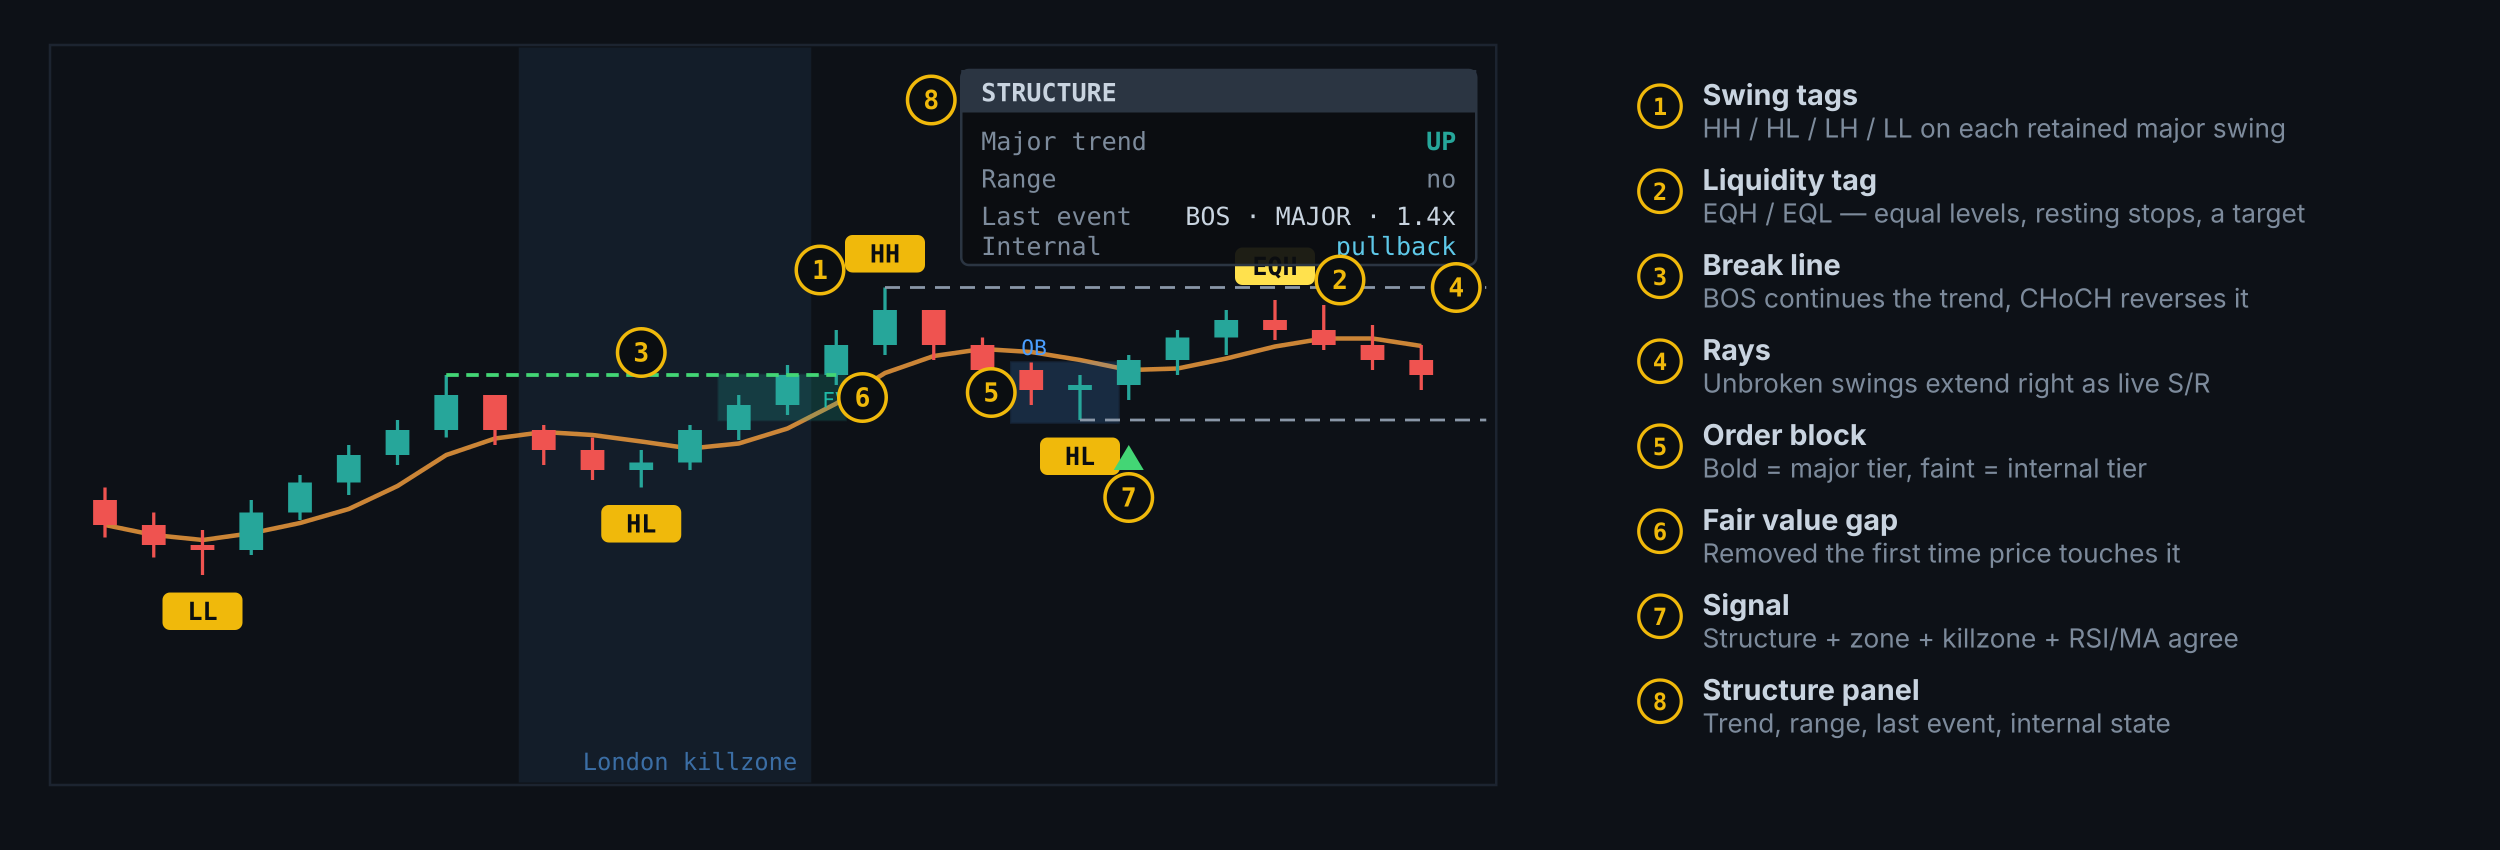
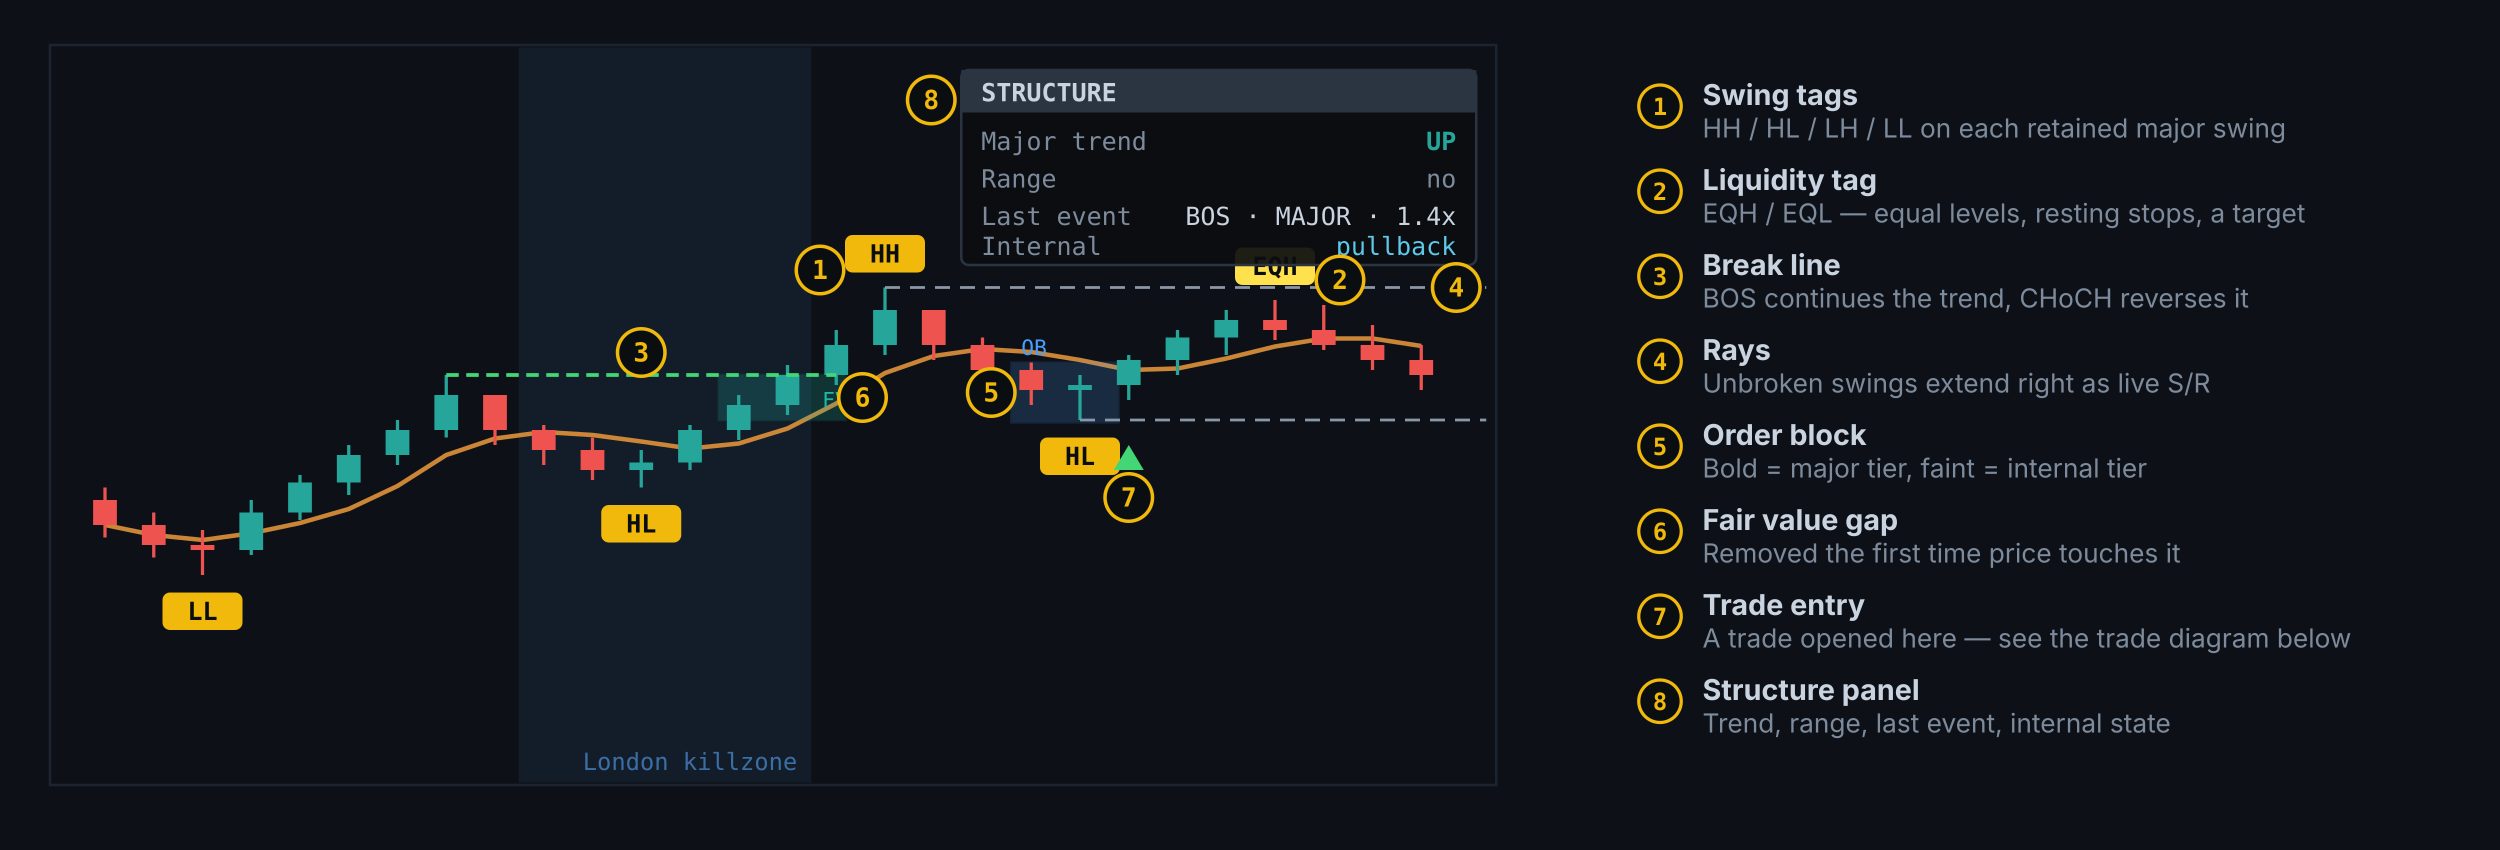
<svg xmlns="http://www.w3.org/2000/svg" viewBox="0 0 1000 340" width="1000" role="img" aria-label="Annotated chart showing what the ICT + RSI/MA indicator draws">
  <rect width="1000" height="340" fill="#0d1117" />
  <rect x="20" y="18" width="578.5" height="296" fill="none" stroke="#1c2430" />
  <rect x="207.5" y="19" width="117" height="294" fill="#3b6ea5" opacity="0.13" />
  <text x="276" y="308" font-size="9.5" fill="#3b6ea5" text-anchor="middle" font-family="ui-monospace,monospace">London killzone</text>
  <polyline fill="none" stroke="#e0913a" stroke-width="1.8" opacity="0.9" points="42,210.0 61.5,214.0 81,216.0 100.5,213.3 120,209.2 139.5,203.6 159,194.4 178.5,182.0 198,175.4 217.5,172.8 237,174.0 256.5,176.6 276,179.4 295.5,177.4 315,171.4 334.5,161.4 354,149.2 373.5,142.4 393,139.6 412.5,140.8 432,144.0 451.5,148.0 471,147.4 490.5,143.4 510,138.6 529.5,135.4 549,135.4 568.5,138.4" />
  <rect x="287.5" y="150" width="50.7" height="18" fill="#1fb8a6" opacity="0.2" stroke="#1fb8a6" stroke-opacity="0.65" />
  <text x="328.85" y="163" font-size="8.5" fill="#1fb8a6" font-family="ui-monospace,monospace">FVG</text>
  <rect x="404.5" y="145" width="42.9" height="24" fill="#4a9eff" opacity="0.18" stroke="#4a9eff" stroke-opacity="0.7" />
  <text x="408.5" y="142" font-size="8.5" fill="#4a9eff" font-family="ui-monospace,monospace">OB</text>
  <line x1="42" y1="195" x2="42" y2="215" stroke="#ef5350" stroke-width="1.3" />
  <rect x="37.25" y="200" width="9.5" height="10" fill="#ef5350" />
  <line x1="61.5" y1="205" x2="61.5" y2="223" stroke="#ef5350" stroke-width="1.3" />
  <rect x="56.75" y="210" width="9.5" height="8" fill="#ef5350" />
  <line x1="81" y1="212" x2="81" y2="230" stroke="#ef5350" stroke-width="1.3" />
  <rect x="76.25" y="218" width="9.5" height="2" fill="#ef5350" />
  <line x1="100.5" y1="200" x2="100.5" y2="222" stroke="#26a69a" stroke-width="1.3" />
  <rect x="95.75" y="205" width="9.5" height="15" fill="#26a69a" />
  <line x1="120" y1="190" x2="120" y2="208" stroke="#26a69a" stroke-width="1.3" />
  <rect x="115.25" y="193" width="9.5" height="12" fill="#26a69a" />
  <line x1="139.5" y1="178" x2="139.5" y2="198" stroke="#26a69a" stroke-width="1.3" />
  <rect x="134.75" y="182" width="9.5" height="11" fill="#26a69a" />
  <line x1="159" y1="168" x2="159" y2="186" stroke="#26a69a" stroke-width="1.3" />
  <rect x="154.25" y="172" width="9.5" height="10" fill="#26a69a" />
  <line x1="178.5" y1="150" x2="178.5" y2="175" stroke="#26a69a" stroke-width="1.3" />
  <rect x="173.75" y="158" width="9.5" height="14" fill="#26a69a" />
  <line x1="198" y1="160" x2="198" y2="178" stroke="#ef5350" stroke-width="1.3" />
  <rect x="193.25" y="158" width="9.5" height="14" fill="#ef5350" />
  <line x1="217.5" y1="170" x2="217.5" y2="186" stroke="#ef5350" stroke-width="1.3" />
  <rect x="212.75" y="172" width="9.5" height="8" fill="#ef5350" />
  <line x1="237" y1="175" x2="237" y2="192" stroke="#ef5350" stroke-width="1.3" />
  <rect x="232.25" y="180" width="9.5" height="8" fill="#ef5350" />
  <line x1="256.5" y1="180" x2="256.5" y2="195" stroke="#26a69a" stroke-width="1.3" />
  <rect x="251.75" y="185" width="9.5" height="3" fill="#26a69a" />
  <line x1="276" y1="170" x2="276" y2="188" stroke="#26a69a" stroke-width="1.3" />
  <rect x="271.25" y="172" width="9.5" height="13" fill="#26a69a" />
  <line x1="295.5" y1="158" x2="295.5" y2="176" stroke="#26a69a" stroke-width="1.3" />
  <rect x="290.75" y="162" width="9.5" height="10" fill="#26a69a" />
  <line x1="315" y1="146" x2="315" y2="166" stroke="#26a69a" stroke-width="1.3" />
  <rect x="310.25" y="150" width="9.5" height="12" fill="#26a69a" />
  <line x1="334.5" y1="132" x2="334.5" y2="154" stroke="#26a69a" stroke-width="1.3" />
  <rect x="329.75" y="138" width="9.5" height="12" fill="#26a69a" />
  <line x1="354" y1="115" x2="354" y2="142" stroke="#26a69a" stroke-width="1.3" />
  <rect x="349.25" y="124" width="9.5" height="14" fill="#26a69a" />
  <line x1="373.5" y1="125" x2="373.5" y2="144" stroke="#ef5350" stroke-width="1.3" />
  <rect x="368.75" y="124" width="9.5" height="14" fill="#ef5350" />
  <line x1="393" y1="135" x2="393" y2="154" stroke="#ef5350" stroke-width="1.3" />
  <rect x="388.25" y="138" width="9.5" height="10" fill="#ef5350" />
  <line x1="412.5" y1="145" x2="412.5" y2="162" stroke="#ef5350" stroke-width="1.3" />
  <rect x="407.75" y="148" width="9.5" height="8" fill="#ef5350" />
  <line x1="432" y1="150" x2="432" y2="168" stroke="#26a69a" stroke-width="1.3" />
  <rect x="427.25" y="154" width="9.5" height="2" fill="#26a69a" />
  <line x1="451.5" y1="142" x2="451.5" y2="160" stroke="#26a69a" stroke-width="1.3" />
  <rect x="446.75" y="144" width="9.5" height="10" fill="#26a69a" />
  <line x1="471" y1="132" x2="471" y2="150" stroke="#26a69a" stroke-width="1.3" />
  <rect x="466.25" y="135" width="9.5" height="9" fill="#26a69a" />
  <line x1="490.5" y1="124" x2="490.5" y2="142" stroke="#26a69a" stroke-width="1.3" />
  <rect x="485.75" y="128" width="9.5" height="7" fill="#26a69a" />
  <line x1="510" y1="120" x2="510" y2="136" stroke="#ef5350" stroke-width="1.3" />
  <rect x="505.25" y="128" width="9.5" height="4" fill="#ef5350" />
  <line x1="529.5" y1="122" x2="529.5" y2="140" stroke="#ef5350" stroke-width="1.3" />
  <rect x="524.75" y="132" width="9.5" height="6" fill="#ef5350" />
  <line x1="549" y1="130" x2="549" y2="148" stroke="#ef5350" stroke-width="1.3" />
  <rect x="544.25" y="138" width="9.5" height="6" fill="#ef5350" />
  <line x1="568.5" y1="138" x2="568.5" y2="156" stroke="#ef5350" stroke-width="1.3" />
  <rect x="563.75" y="144" width="9.5" height="6" fill="#ef5350" />
  <line x1="354" y1="115" x2="594.5" y2="115" stroke="#8a97a8" stroke-width="1.1" stroke-dasharray="6 4" />
  <line x1="432" y1="168" x2="594.5" y2="168" stroke="#8a97a8" stroke-width="1.1" stroke-dasharray="6 4" />
  <line x1="178.5" y1="150" x2="334.5" y2="150" stroke="#43d675" stroke-width="1.5" stroke-dasharray="5 3" />
  <text x="256.5" y="146" font-size="9.5" font-weight="700" fill="#43d675" text-anchor="middle" font-family="ui-monospace,monospace">BOS</text>
  <rect x="65" y="237" width="32" height="15" rx="3" fill="#f0b90b" />
  <text x="81" y="248" font-size="10" font-weight="700" fill="#0b0e11" text-anchor="middle" font-family="ui-monospace,SFMono-Regular,Menlo,monospace">LL</text>
  <rect x="240.5" y="202" width="32" height="15" rx="3" fill="#f0b90b" />
  <text x="256.5" y="213" font-size="10" font-weight="700" fill="#0b0e11" text-anchor="middle" font-family="ui-monospace,SFMono-Regular,Menlo,monospace">HL</text>
  <rect x="338" y="94" width="32" height="15" rx="3" fill="#f0b90b" />
  <text x="354" y="105" font-size="10" font-weight="700" fill="#0b0e11" text-anchor="middle" font-family="ui-monospace,SFMono-Regular,Menlo,monospace">HH</text>
  <rect x="416" y="175" width="32" height="15" rx="3" fill="#f0b90b" />
  <text x="432" y="186" font-size="10" font-weight="700" fill="#0b0e11" text-anchor="middle" font-family="ui-monospace,SFMono-Regular,Menlo,monospace">HL</text>
  <rect x="494" y="99" width="32" height="15" rx="3" fill="#ffe14d" />
  <text x="510" y="110" font-size="10" font-weight="700" fill="#0b0e11" text-anchor="middle" font-family="ui-monospace,SFMono-Regular,Menlo,monospace">EQH</text>
  <polygon points="451.5,178 445.5,188 457.5,188" fill="#43d675" />
  <g transform="translate(384.5, 28)">
    <rect x="0" y="0" width="206" height="78" rx="3" fill="#0b0e11" fill-opacity="0.92" stroke="#2b3542" />
    <rect x="0" y="0" width="206" height="17" fill="#2b3542" />
    <text x="8" y="12.5" font-size="10" font-weight="700" fill="#c9d4e0" font-family="ui-monospace,monospace">STRUCTURE</text>
    <text x="8" y="32" font-size="10" fill="#7d8b9c" font-family="ui-monospace,monospace">Major trend</text>
    <text x="198" y="32" font-size="10" font-weight="700" fill="#26a69a" text-anchor="end" font-family="ui-monospace,monospace">UP</text>
    <text x="8" y="47" font-size="10" fill="#7d8b9c" font-family="ui-monospace,monospace">Range</text>
    <text x="198" y="47" font-size="10" fill="#7d8b9c" text-anchor="end" font-family="ui-monospace,monospace">no</text>
    <text x="8" y="62" font-size="10" fill="#7d8b9c" font-family="ui-monospace,monospace">Last event</text>
    <text x="198" y="62" font-size="10" fill="#c9d4e0" text-anchor="end" font-family="ui-monospace,monospace">BOS · MAJOR · 1.4x</text>
    <text x="8" y="74" font-size="10" fill="#7d8b9c" font-family="ui-monospace,monospace">Internal</text>
    <text x="198" y="74" font-size="10" fill="#5ec8e8" text-anchor="end" font-family="ui-monospace,monospace">pullback</text>
  </g>
  <circle cx="328" cy="108" r="9.5" fill="#0b0e11" stroke="#f0b90b" stroke-width="1.4" />
  <text x="328" y="111.6" font-size="10.5" font-weight="700" fill="#f0b90b" text-anchor="middle" font-family="ui-monospace,monospace">1</text>
  <circle cx="536" cy="112" r="9.5" fill="#0b0e11" stroke="#f0b90b" stroke-width="1.4" />
  <text x="536" y="115.6" font-size="10.5" font-weight="700" fill="#f0b90b" text-anchor="middle" font-family="ui-monospace,monospace">2</text>
  <circle cx="256.5" cy="141" r="9.5" fill="#0b0e11" stroke="#f0b90b" stroke-width="1.4" />
  <text x="256.5" y="144.6" font-size="10.5" font-weight="700" fill="#f0b90b" text-anchor="middle" font-family="ui-monospace,monospace">3</text>
  <circle cx="582.5" cy="115" r="9.5" fill="#0b0e11" stroke="#f0b90b" stroke-width="1.4" />
  <text x="582.5" y="118.6" font-size="10.5" font-weight="700" fill="#f0b90b" text-anchor="middle" font-family="ui-monospace,monospace">4</text>
  <circle cx="396.5" cy="157" r="9.5" fill="#0b0e11" stroke="#f0b90b" stroke-width="1.4" />
  <text x="396.5" y="160.6" font-size="10.5" font-weight="700" fill="#f0b90b" text-anchor="middle" font-family="ui-monospace,monospace">5</text>
  <circle cx="345" cy="159" r="9.5" fill="#0b0e11" stroke="#f0b90b" stroke-width="1.4" />
  <text x="345" y="162.6" font-size="10.5" font-weight="700" fill="#f0b90b" text-anchor="middle" font-family="ui-monospace,monospace">6</text>
  <circle cx="451.5" cy="199" r="9.5" fill="#0b0e11" stroke="#f0b90b" stroke-width="1.4" />
  <text x="451.5" y="202.6" font-size="10.5" font-weight="700" fill="#f0b90b" text-anchor="middle" font-family="ui-monospace,monospace">7</text>
  <circle cx="372.5" cy="40" r="9.5" fill="#0b0e11" stroke="#f0b90b" stroke-width="1.4" />
  <text x="372.5" y="43.6" font-size="10.5" font-weight="700" fill="#f0b90b" text-anchor="middle" font-family="ui-monospace,monospace">8</text>
  <circle cx="664" cy="42.5" r="8.5" fill="#0b0e11" stroke="#f0b90b" stroke-width="1.3" />
  <text x="664" y="46" font-size="9.5" font-weight="700" fill="#f0b90b" text-anchor="middle" font-family="ui-monospace,monospace">1</text>
  <text x="681" y="42" font-size="11.5" font-weight="700" fill="#c9d4e0" font-family="system-ui,-apple-system,Segoe UI,sans-serif">Swing tags</text>
  <text x="681" y="55" font-size="10.5" fill="#7d8b9c" font-family="system-ui,-apple-system,Segoe UI,sans-serif">HH / HL / LH / LL on each retained major swing</text>
  <circle cx="664" cy="76.5" r="8.5" fill="#0b0e11" stroke="#f0b90b" stroke-width="1.3" />
  <text x="664" y="80" font-size="9.5" font-weight="700" fill="#f0b90b" text-anchor="middle" font-family="ui-monospace,monospace">2</text>
  <text x="681" y="76" font-size="11.5" font-weight="700" fill="#c9d4e0" font-family="system-ui,-apple-system,Segoe UI,sans-serif">Liquidity tag</text>
  <text x="681" y="89" font-size="10.5" fill="#7d8b9c" font-family="system-ui,-apple-system,Segoe UI,sans-serif">EQH / EQL — equal levels, resting stops, a target</text>
  <circle cx="664" cy="110.5" r="8.5" fill="#0b0e11" stroke="#f0b90b" stroke-width="1.3" />
  <text x="664" y="114" font-size="9.5" font-weight="700" fill="#f0b90b" text-anchor="middle" font-family="ui-monospace,monospace">3</text>
  <text x="681" y="110" font-size="11.5" font-weight="700" fill="#c9d4e0" font-family="system-ui,-apple-system,Segoe UI,sans-serif">Break line</text>
  <text x="681" y="123" font-size="10.5" fill="#7d8b9c" font-family="system-ui,-apple-system,Segoe UI,sans-serif">BOS continues the trend, CHoCH reverses it</text>
  <circle cx="664" cy="144.5" r="8.5" fill="#0b0e11" stroke="#f0b90b" stroke-width="1.3" />
  <text x="664" y="148" font-size="9.5" font-weight="700" fill="#f0b90b" text-anchor="middle" font-family="ui-monospace,monospace">4</text>
  <text x="681" y="144" font-size="11.5" font-weight="700" fill="#c9d4e0" font-family="system-ui,-apple-system,Segoe UI,sans-serif">Rays</text>
  <text x="681" y="157" font-size="10.5" fill="#7d8b9c" font-family="system-ui,-apple-system,Segoe UI,sans-serif">Unbroken swings extend right as live S/R</text>
  <circle cx="664" cy="178.5" r="8.5" fill="#0b0e11" stroke="#f0b90b" stroke-width="1.3" />
  <text x="664" y="182" font-size="9.5" font-weight="700" fill="#f0b90b" text-anchor="middle" font-family="ui-monospace,monospace">5</text>
  <text x="681" y="178" font-size="11.5" font-weight="700" fill="#c9d4e0" font-family="system-ui,-apple-system,Segoe UI,sans-serif">Order block</text>
  <text x="681" y="191" font-size="10.5" fill="#7d8b9c" font-family="system-ui,-apple-system,Segoe UI,sans-serif">Bold = major tier, faint = internal tier</text>
  <circle cx="664" cy="212.5" r="8.5" fill="#0b0e11" stroke="#f0b90b" stroke-width="1.3" />
  <text x="664" y="216" font-size="9.5" font-weight="700" fill="#f0b90b" text-anchor="middle" font-family="ui-monospace,monospace">6</text>
  <text x="681" y="212" font-size="11.5" font-weight="700" fill="#c9d4e0" font-family="system-ui,-apple-system,Segoe UI,sans-serif">Fair value gap</text>
  <text x="681" y="225" font-size="10.5" fill="#7d8b9c" font-family="system-ui,-apple-system,Segoe UI,sans-serif">Removed the first time price touches it</text>
  <circle cx="664" cy="246.5" r="8.5" fill="#0b0e11" stroke="#f0b90b" stroke-width="1.3" />
  <text x="664" y="250" font-size="9.5" font-weight="700" fill="#f0b90b" text-anchor="middle" font-family="ui-monospace,monospace">7</text>
-   <text x="681" y="246" font-size="11.5" font-weight="700" fill="#c9d4e0" font-family="system-ui,-apple-system,Segoe UI,sans-serif">Signal</text>
-   <text x="681" y="259" font-size="10.5" fill="#7d8b9c" font-family="system-ui,-apple-system,Segoe UI,sans-serif">Structure + zone + killzone + RSI/MA agree</text>
+   <text x="681" y="246" font-size="11.5" font-weight="700" fill="#c9d4e0" font-family="system-ui,-apple-system,Segoe UI,sans-serif">Trade entry</text>
+   <text x="681" y="259" font-size="10.5" fill="#7d8b9c" font-family="system-ui,-apple-system,Segoe UI,sans-serif">A trade opened here — see the trade diagram below</text>
  <circle cx="664" cy="280.5" r="8.5" fill="#0b0e11" stroke="#f0b90b" stroke-width="1.3" />
  <text x="664" y="284" font-size="9.5" font-weight="700" fill="#f0b90b" text-anchor="middle" font-family="ui-monospace,monospace">8</text>
  <text x="681" y="280" font-size="11.5" font-weight="700" fill="#c9d4e0" font-family="system-ui,-apple-system,Segoe UI,sans-serif">Structure panel</text>
  <text x="681" y="293" font-size="10.5" fill="#7d8b9c" font-family="system-ui,-apple-system,Segoe UI,sans-serif">Trend, range, last event, internal state</text>
</svg>
